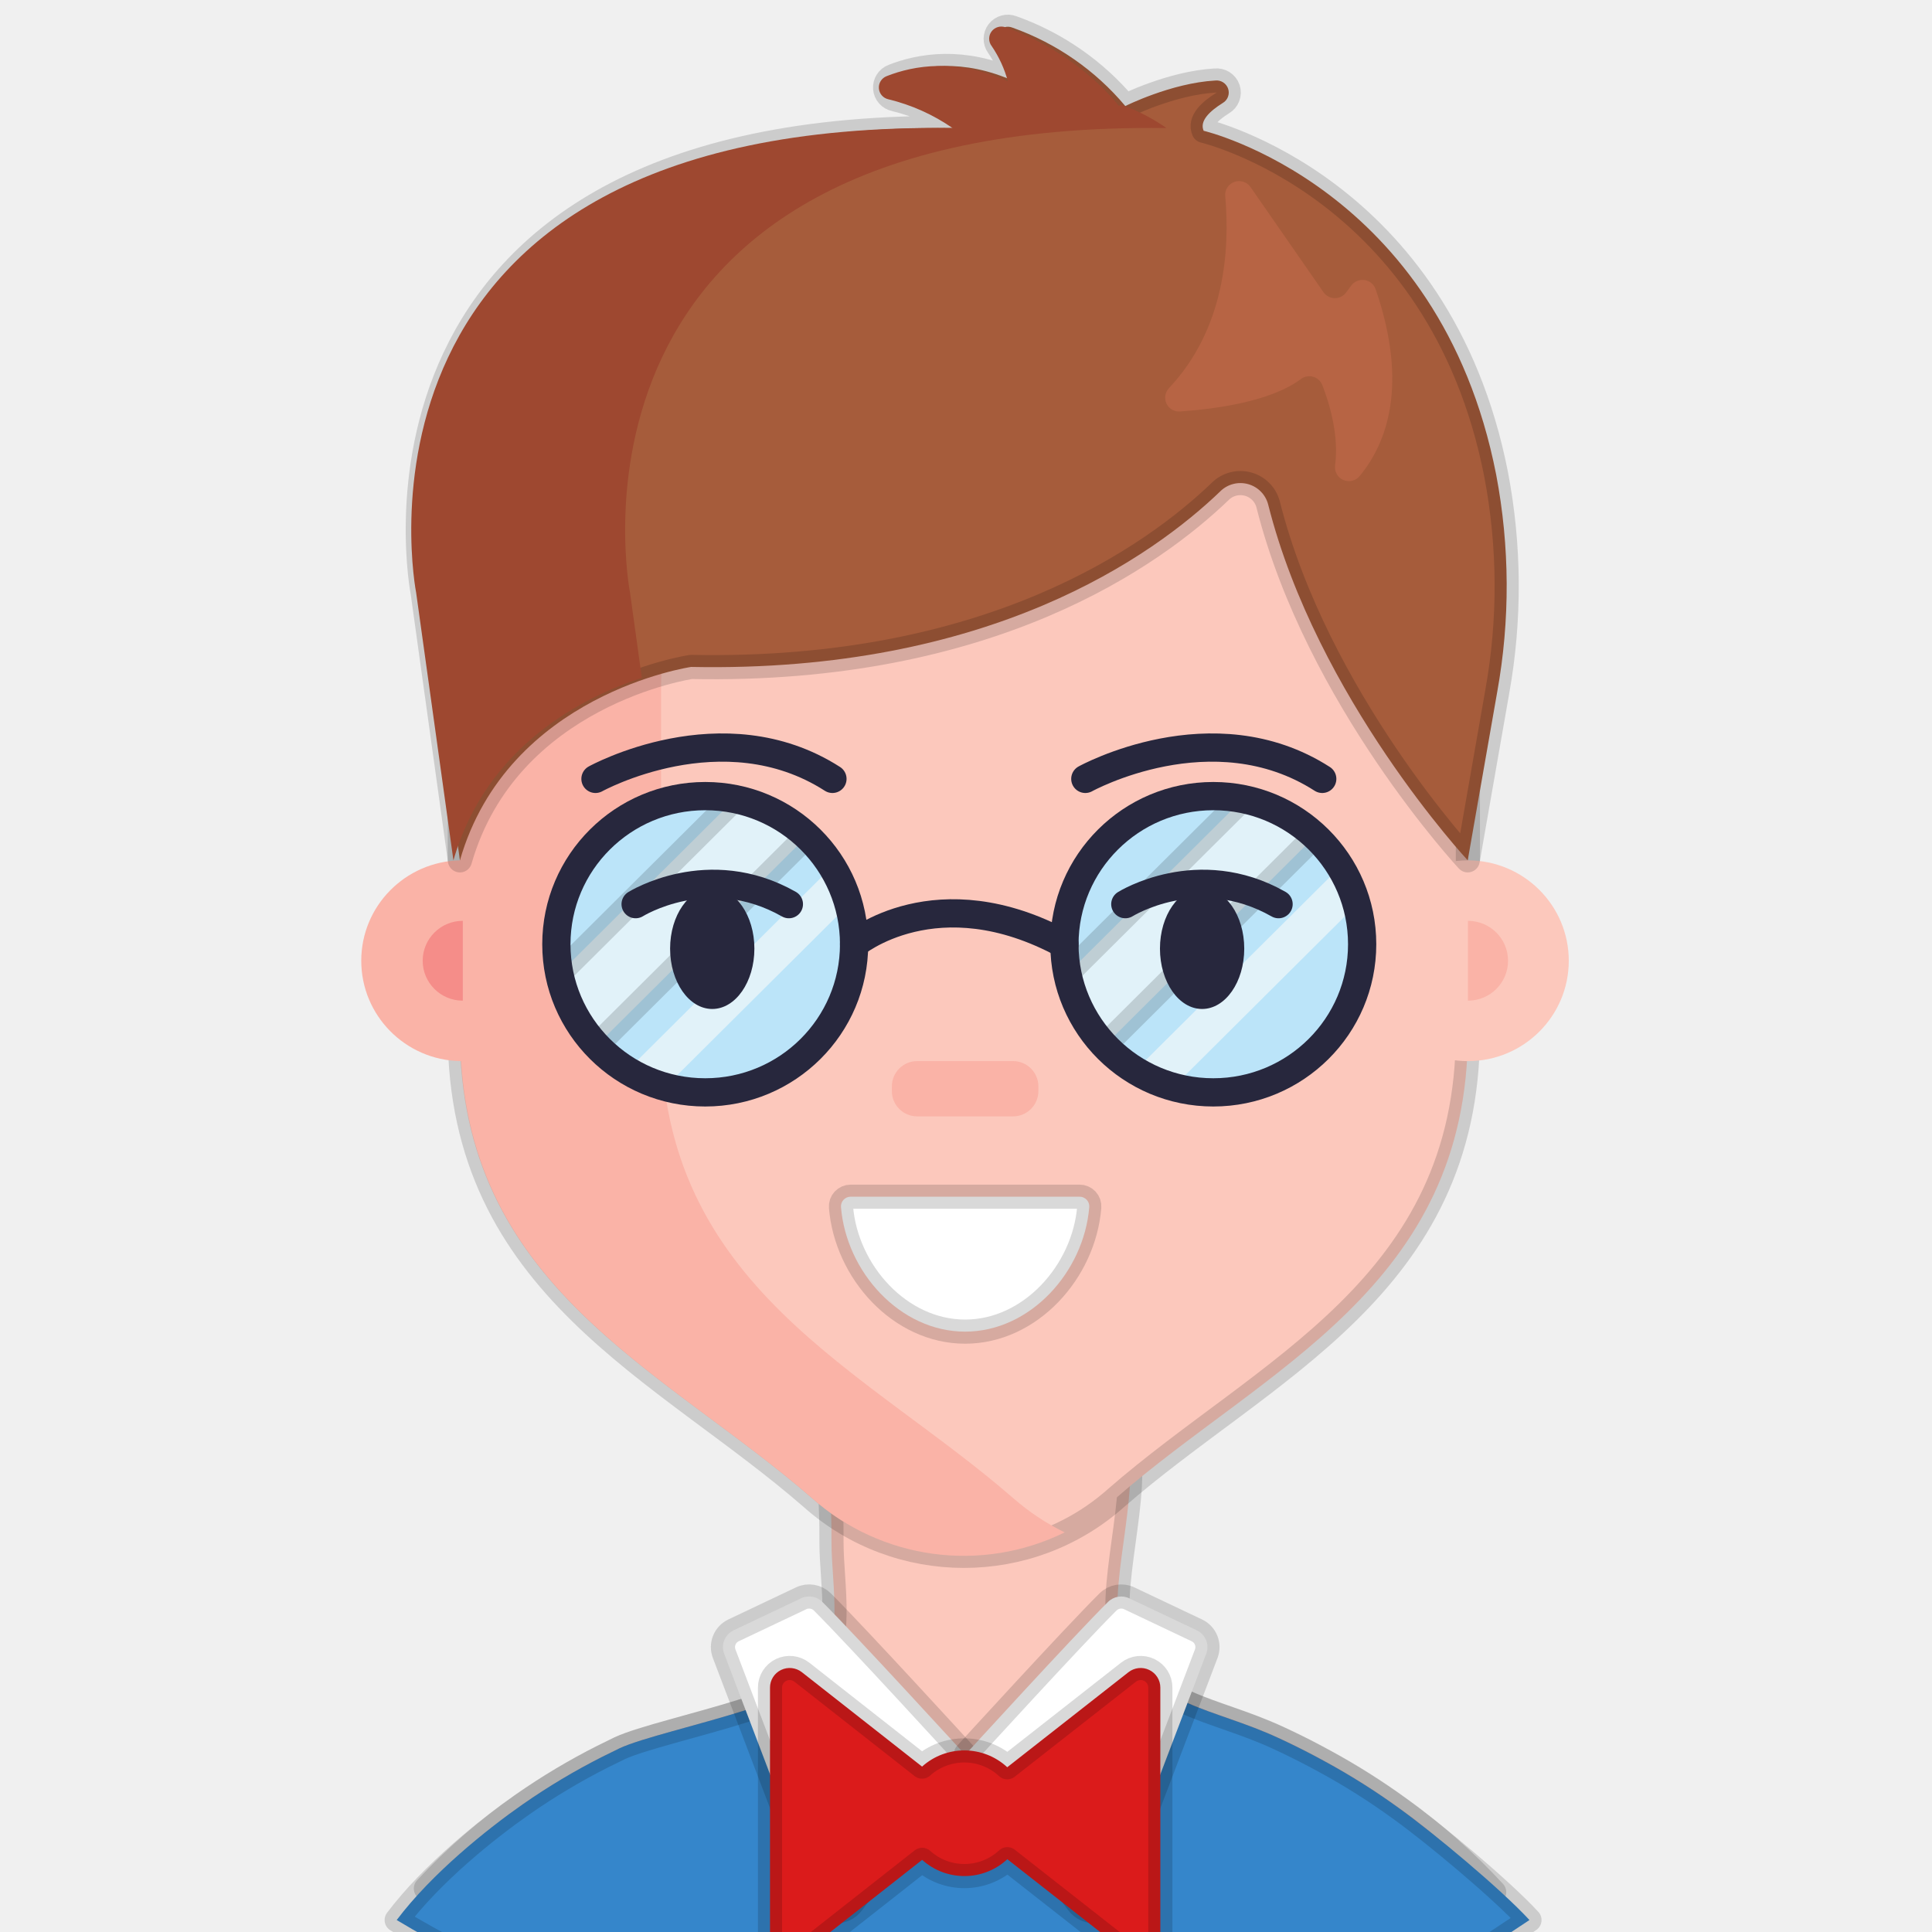
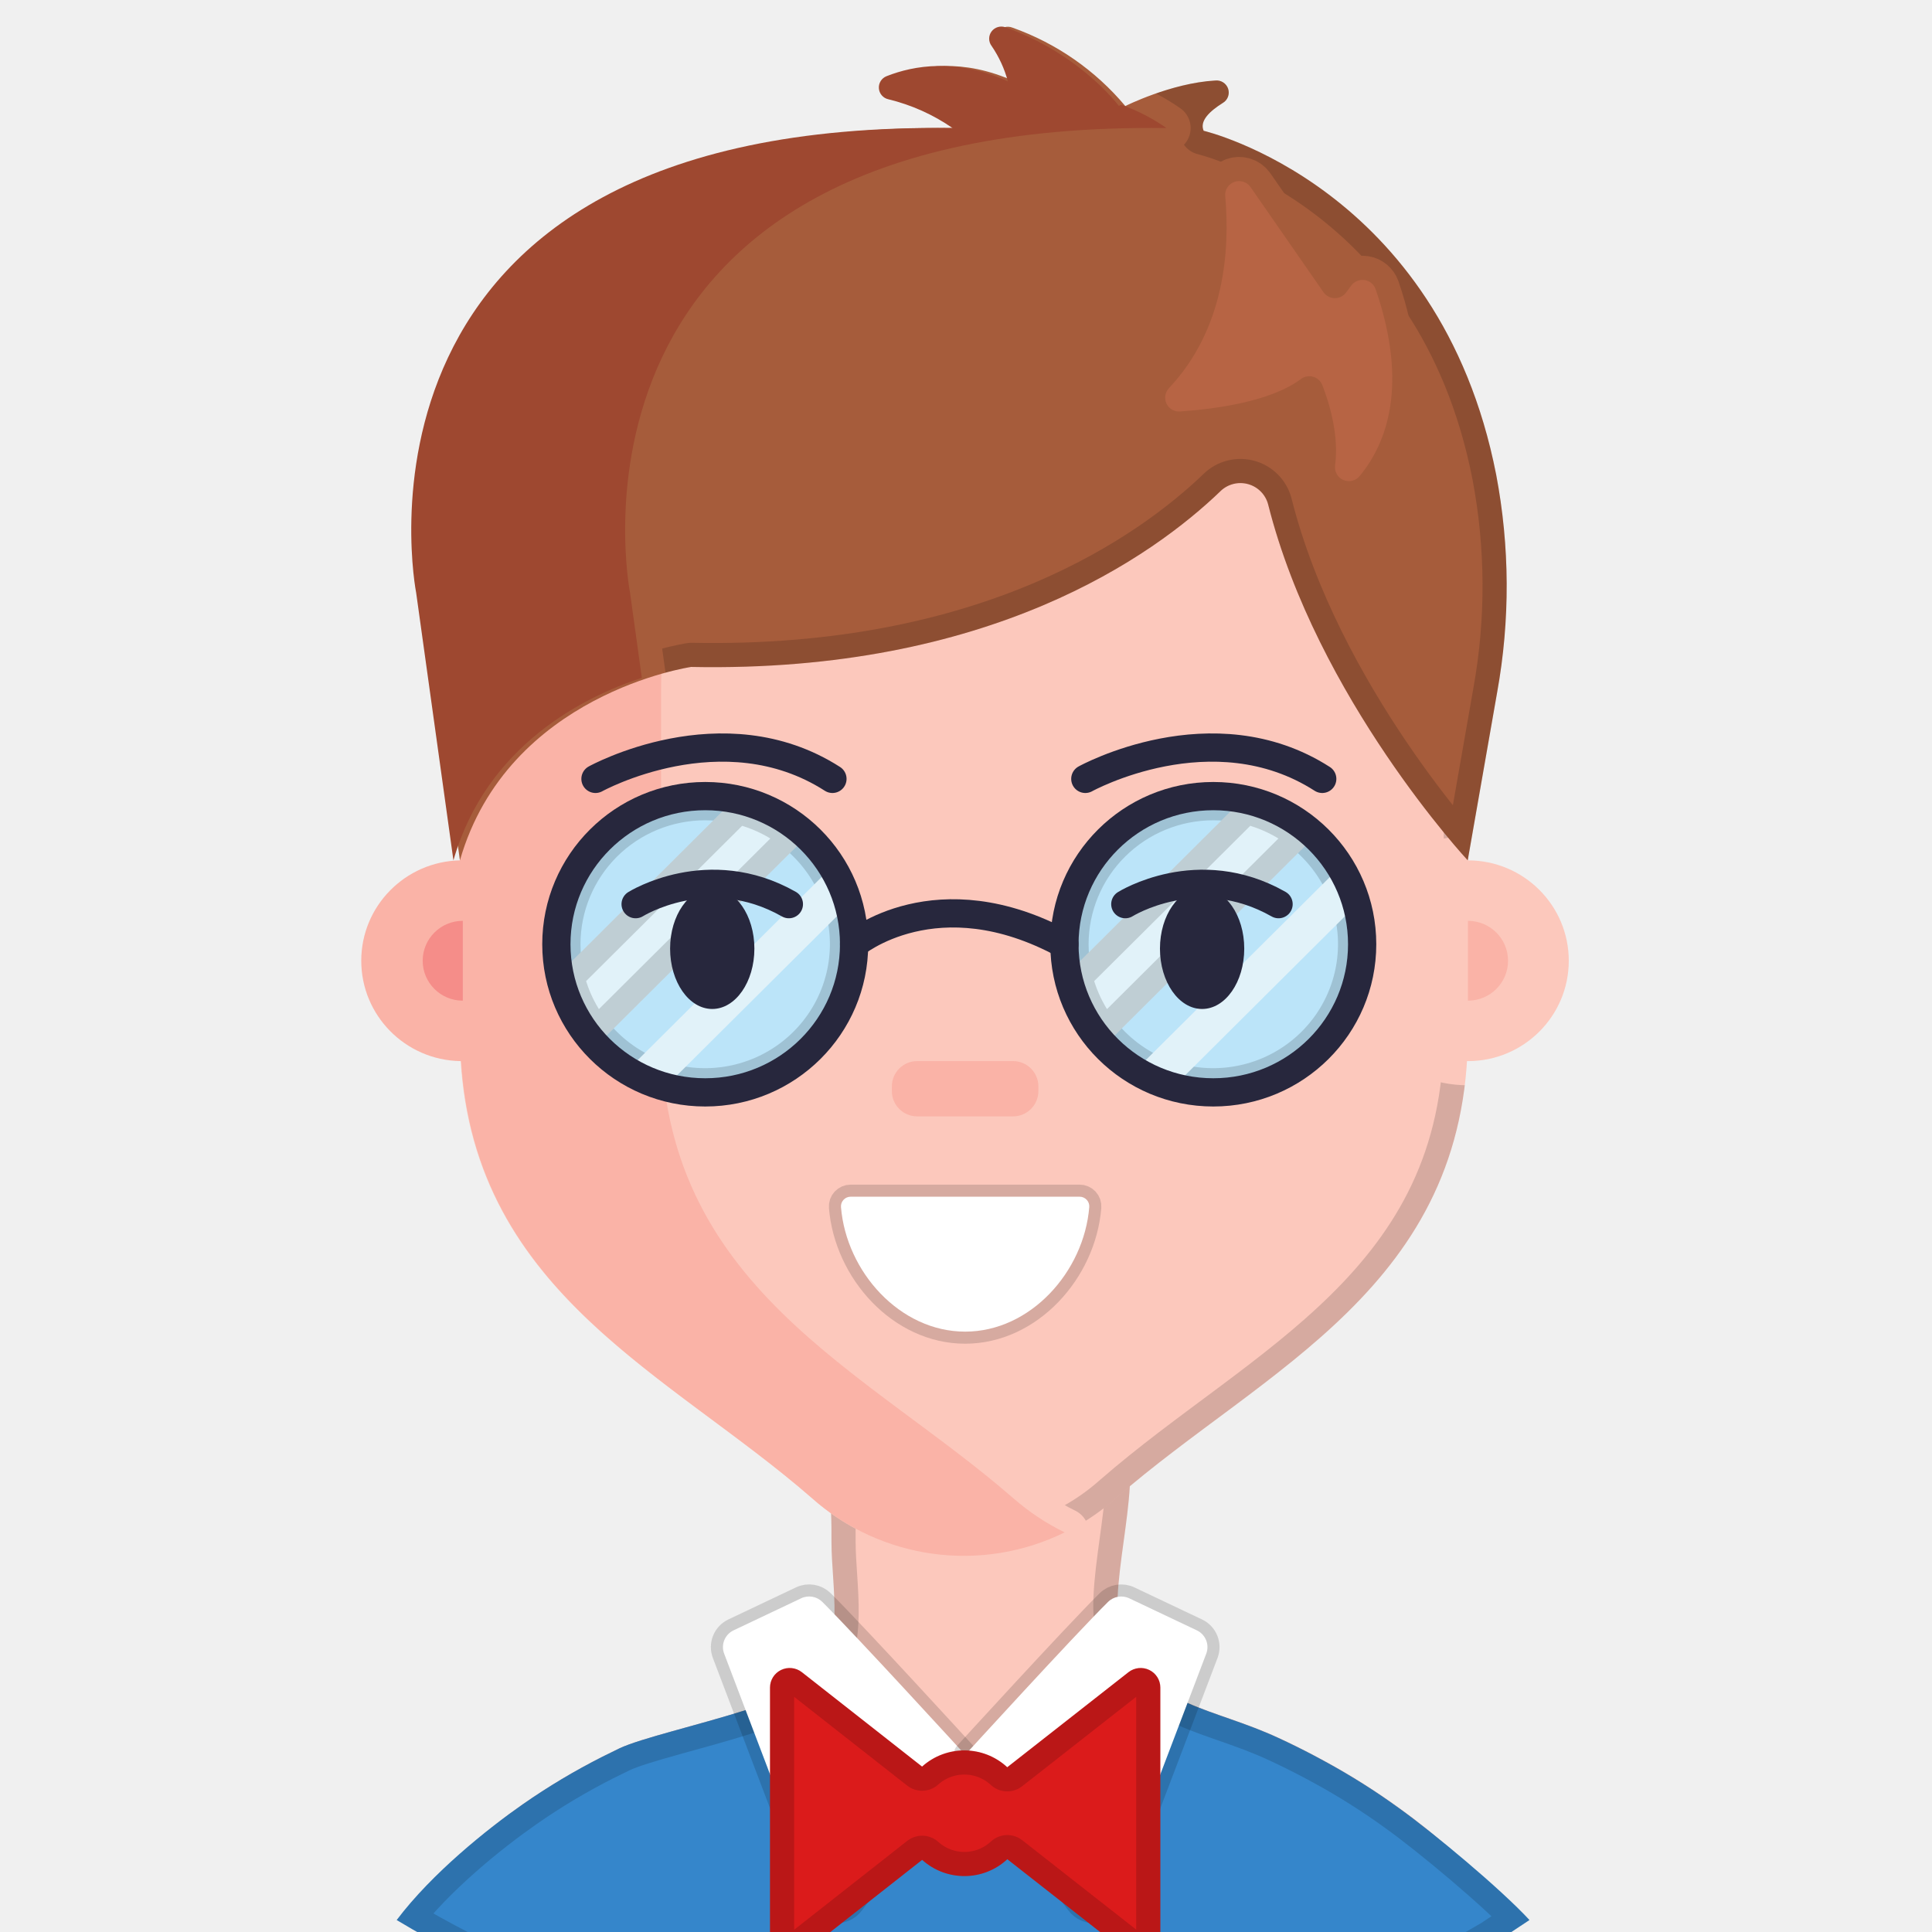
<svg xmlns="http://www.w3.org/2000/svg" id="Layer_1" viewBox="0 0 160 160">
  <defs>
    <style>.cls-1{fill:#db1b1b;}.cls-2{fill:#fab3a7;}.cls-3{fill:#fcc8bc;}.cls-4{fill:#9e4830;}.cls-5{fill:#fff;}.cls-6{fill:#a65c3b;}.cls-7{fill:#f58d89;}.cls-8{fill:#bbe4f9;}.cls-9{fill:#3586cb;}.cls-10{fill:#e1f2f9;}.cls-11{fill:none;stroke:#27273d;stroke-linecap:round;stroke-width:2.339px;}.cls-12{fill:#b76444;}.cls-13{fill:#27273d;}</style>
  </defs>
  <g id="Avatars">
    <g id="Artboard">
      <g id="Men">
        <g id="Avatar-Users2_37">
          <g id="Icons">
-             <path id="Path" class="cls-3" d="M123.741,156.7c-27.288,16.146-61.293,16.032-88.471-.298,2.416-2.604,5.105-4.943,8.021-6.976,2.107-1.47,4.316-2.789,6.611-3.948l.776-.381c.205-.107.417-.207.625-.308,1.764-.832,6.486-1.909,10.45-3.165.705-.223,1.377-.446,2.015-.669h0c1.522-.558,2.795-1.153,3.517-1.772.111-.09.214-.188.309-.294.18-.208.342-.432.484-.669.773-1.26,1.008-2.841,1.031-4.506h0c.034-2.039-.249-4.188-.249-5.993,0-.896,0-1.671-.034-2.387h0c-.185-7.13-.964-4.927,5.223-6.993.706-.161,1.424-.266,2.146-.314,4.683-.461,15.116-.852,16.362.314.941.876,1.125,2.647,1.008,4.763h0c-.161,2.878-.887,6.395-1.008,9.159-.057,1.284.02,2.403.336,3.222.361.964.871,1.867,1.512,2.674h0c.485.602,1.05,1.136,1.68,1.588h0c.705.502,1.461.928,2.257,1.27h0c2.187.979,4.773,1.625,7.541,2.905,1.014.468,2.0.955,2.956,1.461.306.16.608.334.907.488,2.137,1.162,4.196,2.462,6.164,3.891,2.841,2.04,5.464,4.365,7.83,6.936h0Z" stroke="#000" stroke-opacity="0.15" stroke-width="2" stroke-linejoin="round" />
-             <path id="Path-2" class="cls-9" d="M123.731,160.954c-27.288,16.146-63.7,14.385-90.878-1.945,2.932-3.89,7.522-7.55,10.439-9.583,2.107-1.47,4.316-2.789,6.611-3.948l.776-.381c.205-.107.417-.207.625-.308,1.764-.832,6.486-1.909,10.45-3.165.705-.223,1.377-.446,2.015-.669,1.522-.558,2.795-1.153,3.517-1.772.111-.09.214-.188.309-.294.18-.208.342-.432.484-.669l9.197,7.437,1.424,1.147,1.283,1.036,1.29-.866,1.575-1.06,7.961-5.348h.017l3.561-2.4c.485.602,1.05,1.136,1.68,1.588.705.502,1.461.928,2.257,1.27,2.187.979,4.773,1.625,7.541,2.905,1.014.468,2.0.955,2.956,1.461.306.16.608.334.907.488,2.137,1.162,4.196,2.462,6.164,3.891,2.847,2.037,8.399,6.669,10.771,9.239l-2.932,1.945Z" stroke="#000" stroke-opacity="0.15" stroke-width="2" stroke-linejoin="round" />
-             <path id="Path-3" class="cls-3" d="M121.565,57.266v28.252c0,21.059-16.852,27.828-29.143,38.544-7.173,6.382-18.02,6.382-25.193,0-12.294-10.717-29.15-17.472-29.15-38.544v-28.252c0-12.96,6.07-24.432,15.374-31.404,6.059-4.594,13.464-7.086,21.082-7.093h10.598c7.617.007,15.023,2.499,21.082,7.093,9.284,6.973,15.351,18.445,15.351,31.404Z" stroke="#000" stroke-opacity="0.15" stroke-width="2" stroke-linejoin="round" />
-             <path id="Path-4" class="cls-2" d="M54.746,85.521v-28.256c0-20.173,14.696-36.729,33.409-38.36-1.008-.094-2.015-.137-3.047-.137h-10.564c-20.138,0-36.439,17.238-36.439,38.498v13.986c-4.548.091-8.187,3.785-8.187,8.312s3.639,8.221,8.187,8.312h.081c1.213,19.24,17.242,25.886,29.059,36.188,5.737,5.114,14.023,6.239,20.927,2.841-1.544-.754-2.979-1.71-4.269-2.841-12.304-10.713-29.157-17.469-29.157-38.541Z" />
-             <ellipse id="Oval" class="cls-3" cx="121.565" cy="79.565" rx="8.354" ry="8.313" />
+             <g fill="#fcc8bc">
+               <path d="M123.741,156.7c-27.288,16.146-61.293,16.032-88.471-.298,2.416-2.604,5.105-4.943,8.021-6.976,2.107-1.47,4.316-2.789,6.611-3.948l.776-.381c.205-.107.417-.207.625-.308,1.764-.832,6.486-1.909,10.45-3.165.705-.223,1.377-.446,2.015-.669h0c1.522-.558,2.795-1.153,3.517-1.772.111-.09.214-.188.309-.294.18-.208.342-.432.484-.669.773-1.26,1.008-2.841,1.031-4.506h0c.034-2.039-.249-4.188-.249-5.993,0-.896,0-1.671-.034-2.387h0c-.185-7.13-.964-4.927,5.223-6.993.706-.161,1.424-.266,2.146-.314,4.683-.461,15.116-.852,16.362.314.941.876,1.125,2.647,1.008,4.763h0c-.161,2.878-.887,6.395-1.008,9.159-.057,1.284.02,2.403.336,3.222.361.964.871,1.867,1.512,2.674h0c.485.602,1.05,1.136,1.68,1.588h0c.705.502,1.461.928,2.257,1.27h0c2.187.979,4.773,1.625,7.541,2.905,1.014.468,2.0.955,2.956,1.461.306.16.608.334.907.488,2.137,1.162,4.196,2.462,6.164,3.891,2.841,2.04,5.464,4.365,7.83,6.936h0Z" id="ab0" />
+             </g>
+             <mask id="am0" maskUnits="userSpaceOnUse" x="0" y="0" width="160" height="160">
+               <use href="#ab0" fill="#fff" />
+             </mask>
+             <use href="#ab0" fill="none" stroke="#000" stroke-opacity="0.15" stroke-width="4" stroke-linejoin="round" mask="url(#am0)" />
+             <g fill="#3586cb">
+               <path d="M123.731,160.954c-27.288,16.146-63.7,14.385-90.878-1.945,2.932-3.89,7.522-7.55,10.439-9.583,2.107-1.47,4.316-2.789,6.611-3.948l.776-.381c.205-.107.417-.207.625-.308,1.764-.832,6.486-1.909,10.45-3.165.705-.223,1.377-.446,2.015-.669,1.522-.558,2.795-1.153,3.517-1.772.111-.09.214-.188.309-.294.18-.208.342-.432.484-.669l9.197,7.437,1.424,1.147,1.283,1.036,1.29-.866,1.575-1.06,7.961-5.348h.017l3.561-2.4c.485.602,1.05,1.136,1.68,1.588.705.502,1.461.928,2.257,1.27,2.187.979,4.773,1.625,7.541,2.905,1.014.468,2.0.955,2.956,1.461.306.16.608.334.907.488,2.137,1.162,4.196,2.462,6.164,3.891,2.847,2.037,8.399,6.669,10.771,9.239l-2.932,1.945Z" id="ab1" />
+             </g>
+             <mask id="am1" maskUnits="userSpaceOnUse" x="0" y="0" width="160" height="160">
+               <use href="#ab1" fill="#fff" />
+             </mask>
+             <use href="#ab1" fill="none" stroke="#000" stroke-opacity="0.15" stroke-width="4" stroke-linejoin="round" mask="url(#am1)" />
+             <g fill="#fcc8bc">
+               <path d="M121.565,57.266v28.252c0,21.059-16.852,27.828-29.143,38.544-7.173,6.382-18.02,6.382-25.193,0-12.294-10.717-29.15-17.472-29.15-38.544v-28.252c0-12.96,6.07-24.432,15.374-31.404,6.059-4.594,13.464-7.086,21.082-7.093h10.598c7.617.007,15.023,2.499,21.082,7.093,9.284,6.973,15.351,18.445,15.351,31.404Z" id="ab2" />
+             </g>
+             <mask id="am2" maskUnits="userSpaceOnUse" x="0" y="0" width="160" height="160">
+               <use href="#ab2" fill="#fff" />
+               <use href="#ab3" fill="#000" stroke="#000" stroke-width="4" stroke-linejoin="round" />
+               <use href="#ab4" fill="#000" stroke="#000" stroke-width="4" stroke-linejoin="round" />
+               <use href="#ab7" fill="#000" stroke="#000" stroke-width="4" stroke-linejoin="round" />
+             </mask>
+             <use href="#ab2" fill="none" stroke="#000" stroke-opacity="0.15" stroke-width="4" stroke-linejoin="round" mask="url(#am2)" />
+             <g fill="#fab3a7">
+               <path d="M54.746,85.521v-28.256c0-20.173,14.696-36.729,33.409-38.36-1.008-.094-2.015-.137-3.047-.137h-10.564c-20.138,0-36.439,17.238-36.439,38.498v13.986c-4.548.091-8.187,3.785-8.187,8.312s3.639,8.221,8.187,8.312h.081c1.213,19.24,17.242,25.886,29.059,36.188,5.737,5.114,14.023,6.239,20.927,2.841-1.544-.754-2.979-1.71-4.269-2.841-12.304-10.713-29.157-17.469-29.157-38.541Z" id="ab3" />
+             </g>
+             <g fill="#fcc8bc">
+               <ellipse cx="121.565" cy="79.565" rx="8.354" ry="8.313" id="ab4" />
+             </g>
            <path id="Path-5" class="cls-11" d="M49.315,64.503s10.531-5.836,19.624,0" />
            <path id="Path-6" class="cls-11" d="M89.882,64.503s10.531-5.836,19.62,0" />
-             <rect id="Rectangle" class="cls-2" x="73.859" y="87.875" width="12.136" height="4.579" rx="2.099" ry="2.099" />
+             <g fill="#fab3a7">
+               <rect x="73.859" y="87.875" width="12.136" height="4.579" rx="2.099" ry="2.099" id="ab7" />
+             </g>
            <path id="Path-7" class="cls-7" d="M38.327,76.259c-1.835,0-3.322,1.48-3.322,3.306s1.487,3.306,3.322,3.306v-6.612Z" />
            <path id="Path-8" class="cls-2" d="M121.568,82.871c1.835,0,3.322-1.48,3.322-3.306s-1.487-3.306-3.322-3.306v6.612Z" />
-             <path id="Path-9" class="cls-5" d="M70.446,99.106c-.224 0-.437.093-.589.257-.152.164-.228.383-.21.605.437,5.348,4.874,10.312,10.282,10.312h0c5.405,0,9.842-4.961,10.279-10.312.018-.222-.058-.441-.21-.605-.152-.164-.365-.257-.589-.257h-18.962Z" stroke="#000" stroke-opacity="0.15" stroke-width="2" stroke-linejoin="round" />
-             <path id="Path-10" class="cls-6" d="M101.085,40.666c-5.556,5.348-19.093,15.065-43.849,14.567,0,0-15.18,2.206-19.147,16.018l-3.084-22.165S27.259,9.92,79.422,10.605c-1.611-1.113-3.415-1.92-5.321-2.38-.438-.091-.763-.459-.798-.903-.035-.444.228-.857.646-1.016,2.271-.892,5.794-1.498,10.047.428-.279-1.043-.734-2.032-1.344-2.925-.264-.36-.257-.851.017-1.204.274-.353.749-.484,1.166-.321,3.647,1.296,6.878,3.539,9.358,6.498,0,0,3.799-1.905,7.44-2.113.475-.056.925.228,1.076.68.151.452-.039.948-.454,1.185-1.065.669-1.931,1.474-1.575,2.296,0,0,19.543,4.569,24.226,28.476,1.133,5.95,1.161,12.057.084,18.017l-2.439,13.926s-12.482-13.414-16.53-29.479c-.213-.81-.84-1.447-1.65-1.675-.81-.228-1.68-.011-2.287.569Z" stroke="#000" stroke-opacity="0.15" stroke-width="2" stroke-linejoin="round" />
-             <path id="Path-11" class="cls-4" d="M96.604,10.605c-52.17-.669-44.427,38.481-44.427,38.481l.977,7.046c-4.736,1.551-12.859,5.552-15.603,15.119l-3.087-22.165S26.718,9.92,78.888,10.605c-1.61-1.114-3.412-1.922-5.317-2.383-.433-.095-.752-.461-.786-.9-.035-.44.223-.85.635-1.012,2.271-.899,5.794-1.498,10.047.425-.279-1.043-.734-2.032-1.344-2.925-.273-.358-.274-.853-.002-1.211.272-.359.751-.493,1.171-.33,2.72.975,5.223,2.471,7.366,4.402.647.584,1.255,1.21,1.817,1.875.064.074.124.144.188.224l.188-.094c1.333.47,2.595,1.119,3.752,1.929Z" />
+             <use href="#ab10" fill="none" stroke="#000" stroke-opacity="0.15" stroke-width="2" stroke-linejoin="round" />
+             <g fill="#fff">
+               <path d="M70.446,99.106c-.224 0-.437.093-.589.257-.152.164-.228.383-.21.605.437,5.348,4.874,10.312,10.282,10.312h0c5.405,0,9.842-4.961,10.279-10.312.018-.222-.058-.441-.21-.605-.152-.164-.365-.257-.589-.257h-18.962Z" id="ab10" />
+             </g>
+             <g fill="#a65c3b">
+               <path d="M101.085,40.666c-5.556,5.348-19.093,15.065-43.849,14.567,0,0-15.18,2.206-19.147,16.018l-3.084-22.165S27.259,9.92,79.422,10.605c-1.611-1.113-3.415-1.92-5.321-2.38-.438-.091-.763-.459-.798-.903-.035-.444.228-.857.646-1.016,2.271-.892,5.794-1.498,10.047.428-.279-1.043-.734-2.032-1.344-2.925-.264-.36-.257-.851.017-1.204.274-.353.749-.484,1.166-.321,3.647,1.296,6.878,3.539,9.358,6.498,0,0,3.799-1.905,7.44-2.113.475-.056.925.228,1.076.68.151.452-.039.948-.454,1.185-1.065.669-1.931,1.474-1.575,2.296,0,0,19.543,4.569,24.226,28.476,1.133,5.95,1.161,12.057.084,18.017l-2.439,13.926s-12.482-13.414-16.53-29.479c-.213-.81-.84-1.447-1.65-1.675-.81-.228-1.68-.011-2.287.569Z" id="ab11" />
+             </g>
+             <mask id="am11" maskUnits="userSpaceOnUse" x="0" y="0" width="160" height="160">
+               <use href="#ab11" fill="#fff" />
+               <use href="#ab12" fill="#000" stroke="#000" stroke-width="4" stroke-linejoin="round" />
+               <use href="#ab30" fill="#000" stroke="#000" stroke-width="4" stroke-linejoin="round" />
+             </mask>
+             <use href="#ab11" fill="none" stroke="#000" stroke-opacity="0.15" stroke-width="4" stroke-linejoin="round" mask="url(#am11)" />
+             <g fill="#9e4830">
+               <path d="M96.604,10.605c-52.17-.669-44.427,38.481-44.427,38.481l.977,7.046c-4.736,1.551-12.859,5.552-15.603,15.119l-3.087-22.165S26.718,9.92,78.888,10.605c-1.61-1.114-3.412-1.922-5.317-2.383-.433-.095-.752-.461-.786-.9-.035-.44.223-.85.635-1.012,2.271-.899,5.794-1.498,10.047.425-.279-1.043-.734-2.032-1.344-2.925-.273-.358-.274-.853-.002-1.211.272-.359.751-.493,1.171-.33,2.72.975,5.223,2.471,7.366,4.402.647.584,1.255,1.21,1.817,1.875.064.074.124.144.188.224l.188-.094c1.333.47,2.595,1.119,3.752,1.929Z" id="ab12" />
+             </g>
            <path id="Path-12" class="cls-4" d="M92.475,8.56c-.38-.124-.776-.241-1.189-.334-.322-.076-.587-.303-.712-.608-.125-.305-.093-.652.084-.93.647.583,1.254,1.208,1.817,1.872h0Z" />
-             <path id="Path-13" class="cls-8" d="M70.729,78.198c-.004,3.832-1.806,7.442-4.872,9.761s-7.043,3.08-10.755,2.059c-1.111-.304-2.173-.765-3.154-1.367-.935-.574-1.79-1.269-2.543-2.066-1.564-1.658-2.633-3.718-3.087-5.947-.162-.803-.244-1.621-.245-2.44.001-3.254,1.301-6.374,3.613-8.674,2.313-2.3,5.449-3.592,8.718-3.591.822,0,1.642.081,2.449.241,2.24.453,4.31,1.515,5.979,3.069.801.749,1.499,1.6,2.076,2.53.605.976,1.068,2.033,1.374,3.139.298,1.07.448,2.175.447,3.286Z" stroke="#000" stroke-opacity="0.15" stroke-width="2" stroke-linejoin="round" />
-             <path id="Path-14" class="cls-10" d="M66.832,69.243l-17.427,17.342c-1.564-1.658-2.633-3.718-3.087-5.947l14.535-14.464c2.24.453,4.31,1.515,5.979,3.069h0Z" stroke="#000" stroke-opacity="0.15" stroke-width="2" stroke-linejoin="round" />
-             <path id="Path-15" class="cls-10" d="M70.282,74.912l-15.18,15.106c-1.111-.304-2.173-.765-3.154-1.367l16.96-16.877c.605.976,1.068,2.033,1.374,3.139h0Z" />
+             <g fill="#bbe4f9">
+               <path d="M70.729,78.198c-.004,3.832-1.806,7.442-4.872,9.761s-7.043,3.08-10.755,2.059c-1.111-.304-2.173-.765-3.154-1.367-.935-.574-1.79-1.269-2.543-2.066-1.564-1.658-2.633-3.718-3.087-5.947-.162-.803-.244-1.621-.245-2.44.001-3.254,1.301-6.374,3.613-8.674,2.313-2.3,5.449-3.592,8.718-3.591.822,0,1.642.081,2.449.241,2.24.453,4.31,1.515,5.979,3.069.801.749,1.499,1.6,2.076,2.53.605.976,1.068,2.033,1.374,3.139.298,1.07.448,2.175.447,3.286Z" id="ab14" />
+             </g>
+             <mask id="am14" maskUnits="userSpaceOnUse" x="0" y="0" width="160" height="160">
+               <use href="#ab14" fill="#fff" />
+             </mask>
+             <use href="#ab14" fill="none" stroke="#000" stroke-opacity="0.15" stroke-width="4" stroke-linejoin="round" mask="url(#am14)" />
+             <g fill="#e1f2f9">
+               <path d="M66.832,69.243l-17.427,17.342c-1.564-1.658-2.633-3.718-3.087-5.947l14.535-14.464c2.24.453,4.31,1.515,5.979,3.069h0Z" id="ab15" />
+             </g>
+             <mask id="am15" maskUnits="userSpaceOnUse" x="0" y="0" width="160" height="160">
+               <use href="#ab15" fill="#fff" />
+               <use href="#ab16" fill="#000" stroke="#000" stroke-width="4" stroke-linejoin="round" />
+             </mask>
+             <use href="#ab15" fill="none" stroke="#000" stroke-opacity="0.15" stroke-width="4" stroke-linejoin="round" mask="url(#am15)" />
+             <g fill="#e1f2f9">
+               <path d="M70.282,74.912l-15.18,15.106c-1.111-.304-2.173-.765-3.154-1.367l16.96-16.877c.605.976,1.068,2.033,1.374,3.139h0Z" id="ab16" />
+             </g>
            <ellipse id="Oval-2" class="cls-11" cx="58.404" cy="78.198" rx="12.328" ry="12.268" />
-             <path id="Path-16" class="cls-8" d="M112.808,78.198c-.004,3.833-1.806,7.443-4.873,9.762-3.066,2.319-7.045,3.08-10.757,2.057-1.111-.305-2.173-.765-3.154-1.367-.934-.574-1.788-1.269-2.539-2.066-1.565-1.658-2.635-3.717-3.09-5.947-.161-.804-.242-1.621-.242-2.44,0-3.253,1.299-6.373,3.611-8.673,2.312-2.3,5.448-3.592,8.717-3.591.822,0,1.642.081,2.449.241,2.24.452,4.31,1.514,5.979,3.069.801.749,1.499,1.6,2.076,2.53.605.976,1.068,2.033,1.374,3.139.299,1.07.451,2.175.45,3.286Z" stroke="#000" stroke-opacity="0.15" stroke-width="2" stroke-linejoin="round" />
-             <path id="Path-17" class="cls-10" d="M108.908,69.243l-17.424,17.342c-1.565-1.658-2.635-3.717-3.09-5.947l14.541-14.464c2.238.453,4.305,1.515,5.972,3.069Z" stroke="#000" stroke-opacity="0.15" stroke-width="2" stroke-linejoin="round" />
-             <path id="Path-18" class="cls-10" d="M112.358,74.912l-15.18,15.106c-1.111-.305-2.173-.765-3.154-1.367l16.973-16.877c.601.977,1.059,2.034,1.36,3.139Z" />
+             <g fill="#bbe4f9">
+               <path d="M112.808,78.198c-.004,3.833-1.806,7.443-4.873,9.762-3.066,2.319-7.045,3.08-10.757,2.057-1.111-.305-2.173-.765-3.154-1.367-.934-.574-1.788-1.269-2.539-2.066-1.565-1.658-2.635-3.717-3.09-5.947-.161-.804-.242-1.621-.242-2.44,0-3.253,1.299-6.373,3.611-8.673,2.312-2.3,5.448-3.592,8.717-3.591.822,0,1.642.081,2.449.241,2.24.452,4.31,1.514,5.979,3.069.801.749,1.499,1.6,2.076,2.53.605.976,1.068,2.033,1.374,3.139.299,1.07.451,2.175.45,3.286Z" id="ab18" />
+             </g>
+             <mask id="am18" maskUnits="userSpaceOnUse" x="0" y="0" width="160" height="160">
+               <use href="#ab18" fill="#fff" />
+             </mask>
+             <use href="#ab18" fill="none" stroke="#000" stroke-opacity="0.15" stroke-width="4" stroke-linejoin="round" mask="url(#am18)" />
+             <g fill="#e1f2f9">
+               <path d="M108.908,69.243l-17.424,17.342c-1.565-1.658-2.635-3.717-3.09-5.947l14.541-14.464c2.238.453,4.305,1.515,5.972,3.069Z" id="ab19" />
+             </g>
+             <mask id="am19" maskUnits="userSpaceOnUse" x="0" y="0" width="160" height="160">
+               <use href="#ab19" fill="#fff" />
+               <use href="#ab20" fill="#000" stroke="#000" stroke-width="4" stroke-linejoin="round" />
+             </mask>
+             <use href="#ab19" fill="none" stroke="#000" stroke-opacity="0.15" stroke-width="4" stroke-linejoin="round" mask="url(#am19)" />
+             <g fill="#e1f2f9">
+               <path d="M112.358,74.912l-15.18,15.106c-1.111-.305-2.173-.765-3.154-1.367l16.973-16.877c.601.977,1.059,2.034,1.36,3.139Z" id="ab20" />
+             </g>
            <ellipse id="Oval-3" class="cls-11" cx="100.48" cy="78.198" rx="12.328" ry="12.268" />
            <path id="Path-19" class="cls-11" d="M70.729,78.198s6.836-5.756,17.424,0" />
-             <path id="Path-20" class="cls-5" d="M66.338,132.369l-5.583,2.647c-.728.343-1.069,1.186-.783,1.935l7.692,20.223c.211.583.73,1.003,1.347,1.089.617.086,1.231-.175,1.596-.678l9.254-12.338s-8.928-9.764-11.757-12.582c-.465-.464-1.174-.583-1.767-.298Z" stroke="#000" stroke-opacity="0.15" stroke-width="2" stroke-linejoin="round" />
-             <path id="Path-21" class="cls-5" d="M91.76,132.666c-2.842,2.818-11.757,12.582-11.757,12.582l9.254,12.338c.364.503.979.764,1.596.678s1.136-.505,1.347-1.089l7.696-20.223c.286-.75-.055-1.592-.783-1.935l-5.583-2.647c-.593-.287-1.305-.168-1.77.298Z" stroke="#000" stroke-opacity="0.15" stroke-width="2" stroke-linejoin="round" />
-             <path id="Path-22" class="cls-1" d="M83.416,146.355c-1.981-1.837-5.045-1.86-7.054-.053l-9.956-7.819c-.49-.384-1.158-.456-1.719-.185-.561.271-.918.837-.918,1.458v20.828c0,.621.357,1.187.918,1.458.561.271,1.229.199,1.719-.185l9.963-7.832c2.007,1.812,5.075,1.788,7.054-.053l10.034,7.872c.49.384,1.158.456,1.719.185.561-.271.918-.837.918-1.458v-20.815c0-.621-.357-1.187-.918-1.458-.561-.271-1.229-.199-1.719.185l-10.04,7.872Z" stroke="#000" stroke-opacity="0.15" stroke-width="2" stroke-linejoin="round" />
+             <use href="#ab23" fill="none" stroke="#000" stroke-opacity="0.15" stroke-width="2" stroke-linejoin="round" />
+             <g fill="#fff">
+               <path d="M66.338,132.369l-5.583,2.647c-.728.343-1.069,1.186-.783,1.935l7.692,20.223c.211.583.73,1.003,1.347,1.089.617.086,1.231-.175,1.596-.678l9.254-12.338s-8.928-9.764-11.757-12.582c-.465-.464-1.174-.583-1.767-.298Z" id="ab23" />
+             </g>
+             <use href="#ab24" fill="none" stroke="#000" stroke-opacity="0.15" stroke-width="2" stroke-linejoin="round" />
+             <g fill="#fff">
+               <path d="M91.76,132.666c-2.842,2.818-11.757,12.582-11.757,12.582l9.254,12.338c.364.503.979.764,1.596.678s1.136-.505,1.347-1.089l7.696-20.223c.286-.75-.055-1.592-.783-1.935l-5.583-2.647c-.593-.287-1.305-.168-1.77.298Z" id="ab24" />
+             </g>
+             <g fill="#db1b1b">
+               <path d="M83.416,146.355c-1.981-1.837-5.045-1.86-7.054-.053l-9.956-7.819c-.49-.384-1.158-.456-1.719-.185-.561.271-.918.837-.918,1.458v20.828c0,.621.357,1.187.918,1.458.561.271,1.229.199,1.719-.185l9.963-7.832c2.007,1.812,5.075,1.788,7.054-.053l10.034,7.872c.49.384,1.158.456,1.719.185.561-.271.918-.837.918-1.458v-20.815c0-.621-.357-1.187-.918-1.458-.561-.271-1.229-.199-1.719.185l-10.04,7.872Z" id="ab25" />
+             </g>
+             <mask id="am25" maskUnits="userSpaceOnUse" x="0" y="0" width="160" height="160">
+               <use href="#ab25" fill="#fff" />
+             </mask>
+             <use href="#ab25" fill="none" stroke="#000" stroke-opacity="0.15" stroke-width="4" stroke-linejoin="round" mask="url(#am25)" />
            <ellipse id="Oval-4" class="cls-13" cx="58.985" cy="78.562" rx="3.49" ry="4.997" />
            <ellipse id="Oval-5" class="cls-13" cx="99.553" cy="78.562" rx="3.49" ry="4.997" />
            <path id="Path-23" class="cls-11" d="M52.64,74.878s6.03-3.787,12.691,0" />
            <path id="Path-24" class="cls-11" d="M93.194,74.878s6.026-3.787,12.691,0" />
-             <path id="Path-25" class="cls-12" d="M101.471,16.261c.396,4.486-.057,10.984-4.659,15.881-.328.342-.412.851-.209,1.279.202.429.648.689,1.123.656,3.05-.211,7.524-.842,9.993-2.674.286-.224.662-.3,1.014-.206.352.094.638.348.773.684.621,1.604,1.391,4.212,1.058,6.685-.059.509.228.996.705,1.192s1.025.053,1.344-.35c2.207-2.674,4.061-7.471,1.31-15.46-.141-.401-.494-.692-.917-.755-.423-.063-.846.112-1.099.454l-.427.575c-.22.299-.573.474-.946.469-.373-.005-.72-.19-.932-.495l-6.03-8.691c-.295-.437-.85-.618-1.348-.439s-.809.671-.755,1.195Z" />
+             <g fill="#b76444">
+               <path d="M101.471,16.261c.396,4.486-.057,10.984-4.659,15.881-.328.342-.412.851-.209,1.279.202.429.648.689,1.123.656,3.05-.211,7.524-.842,9.993-2.674.286-.224.662-.3,1.014-.206.352.094.638.348.773.684.621,1.604,1.391,4.212,1.058,6.685-.059.509.228.996.705,1.192s1.025.053,1.344-.35c2.207-2.674,4.061-7.471,1.31-15.46-.141-.401-.494-.692-.917-.755-.423-.063-.846.112-1.099.454l-.427.575c-.22.299-.573.474-.946.469-.373-.005-.72-.19-.932-.495l-6.03-8.691c-.295-.437-.85-.618-1.348-.439s-.809.671-.755,1.195Z" id="ab30" />
+             </g>
          </g>
        </g>
      </g>
    </g>
  </g>
</svg>
